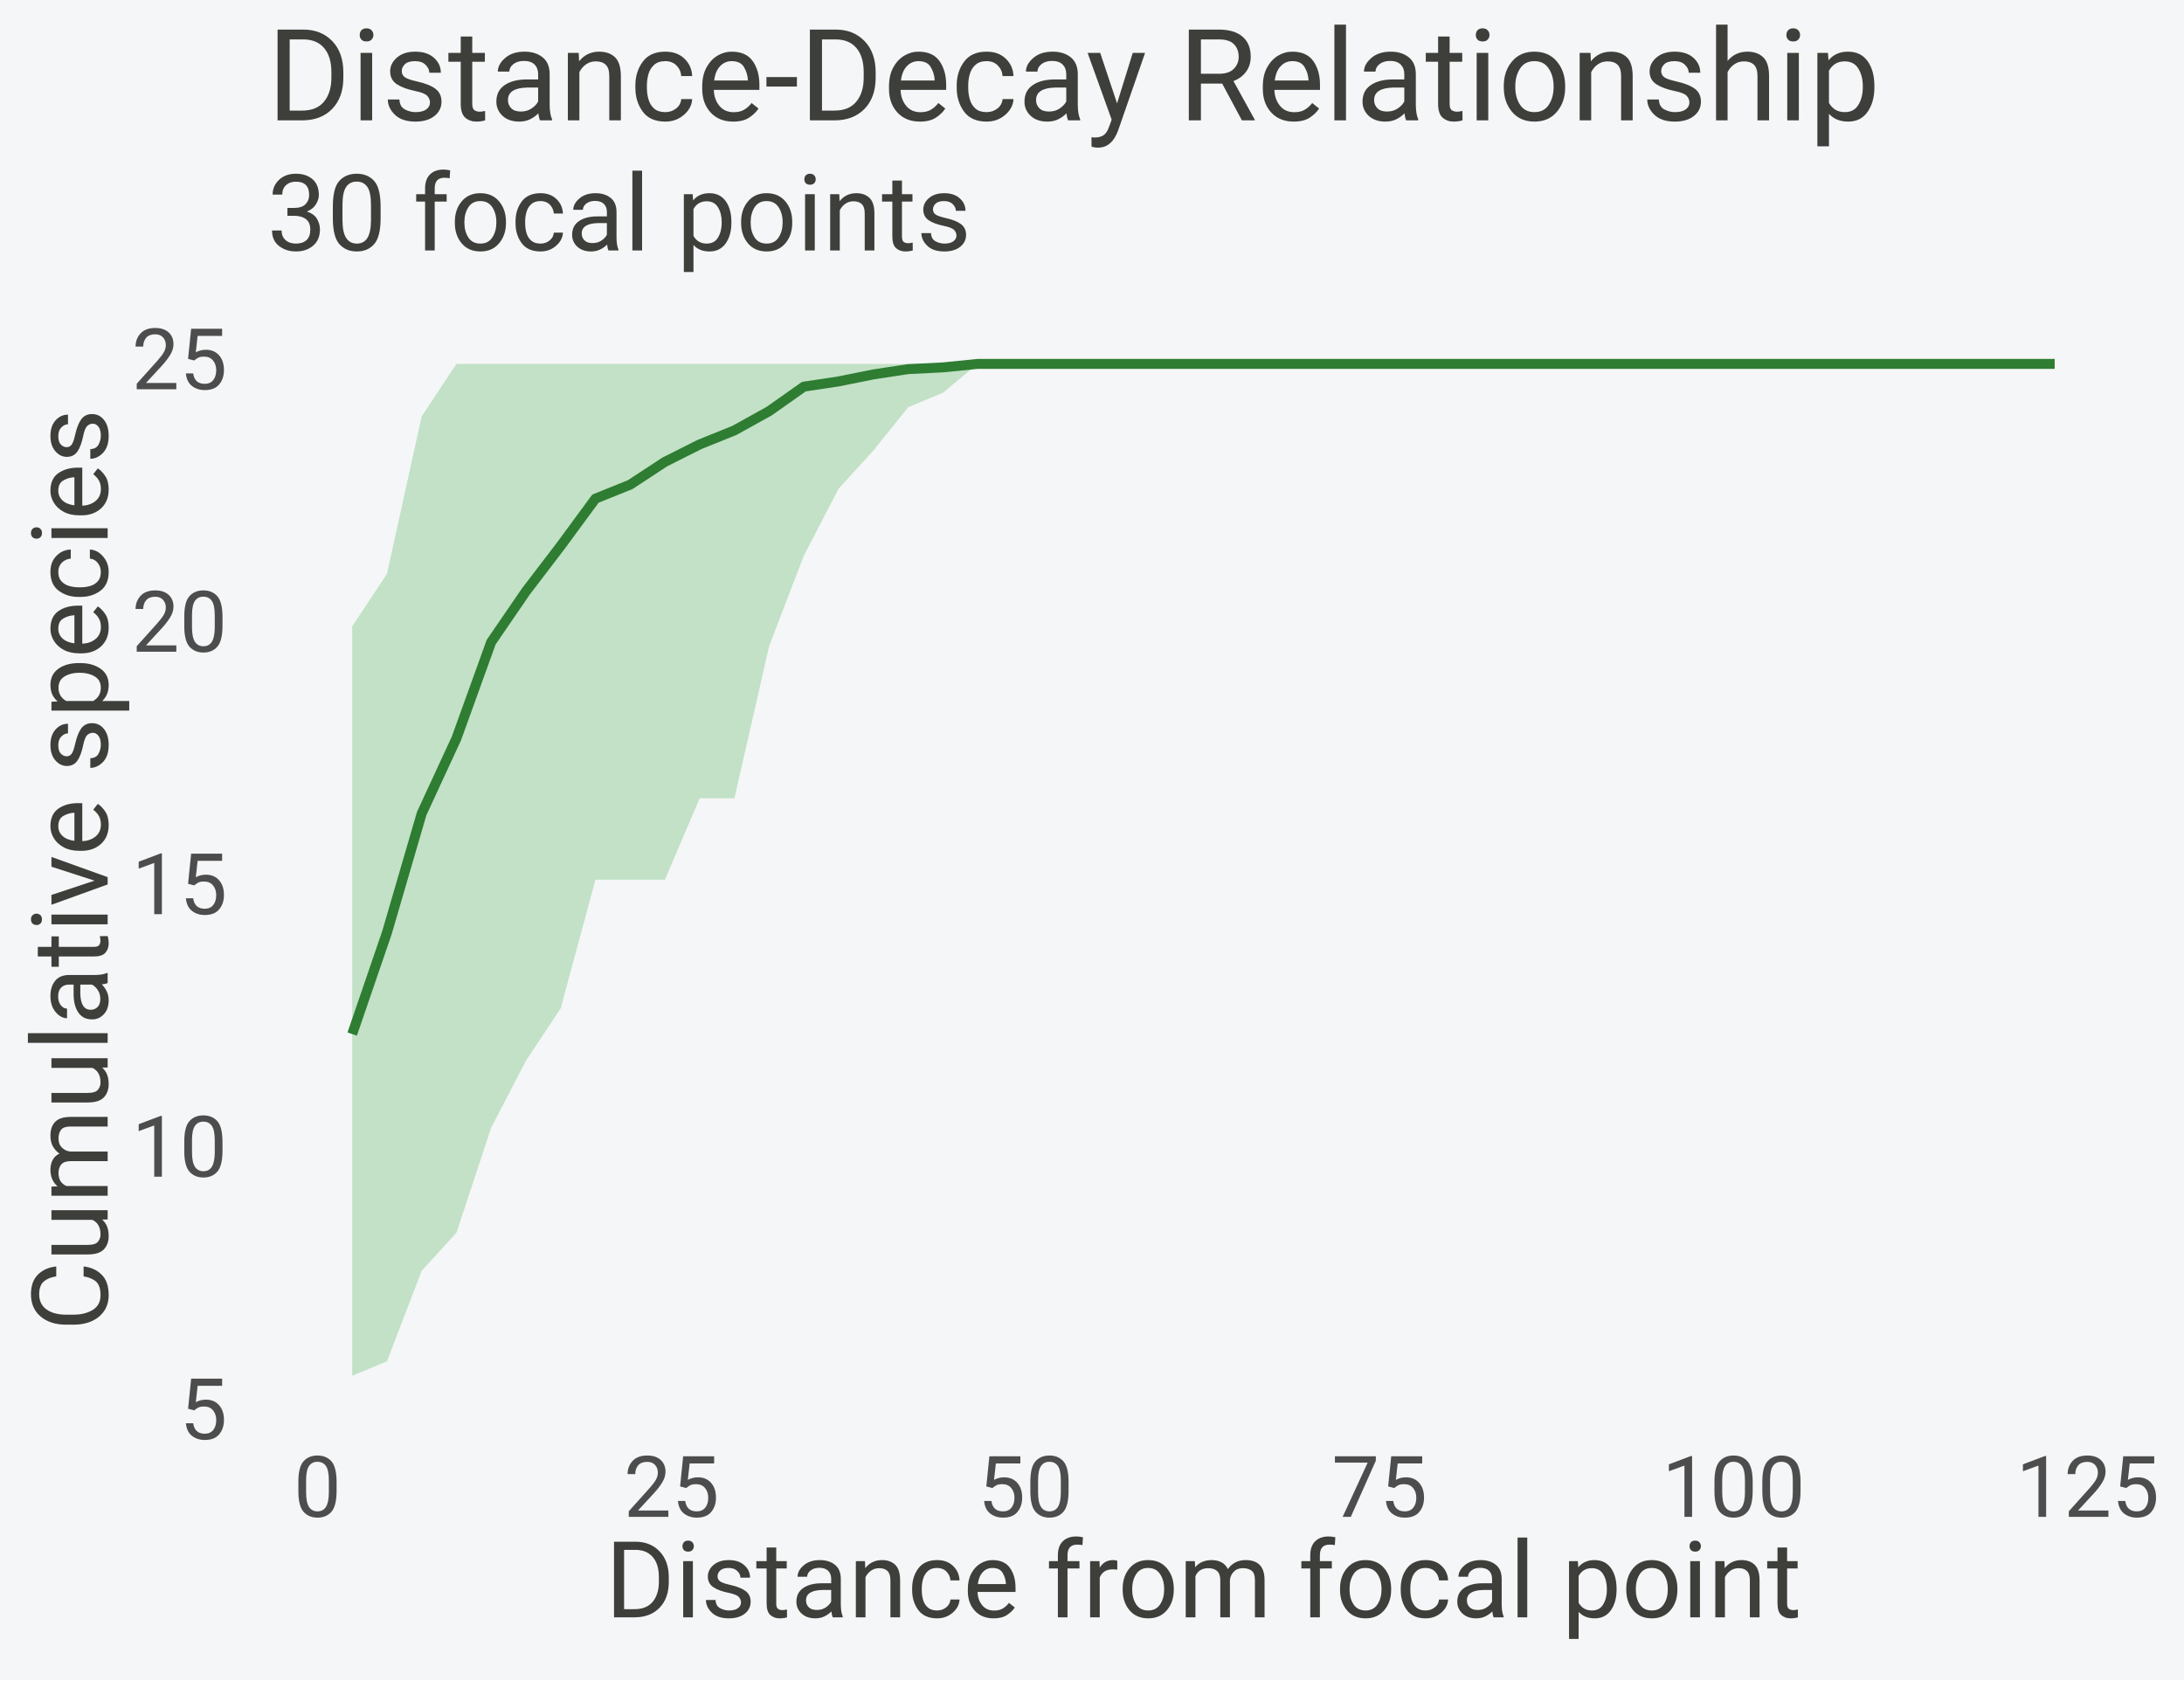
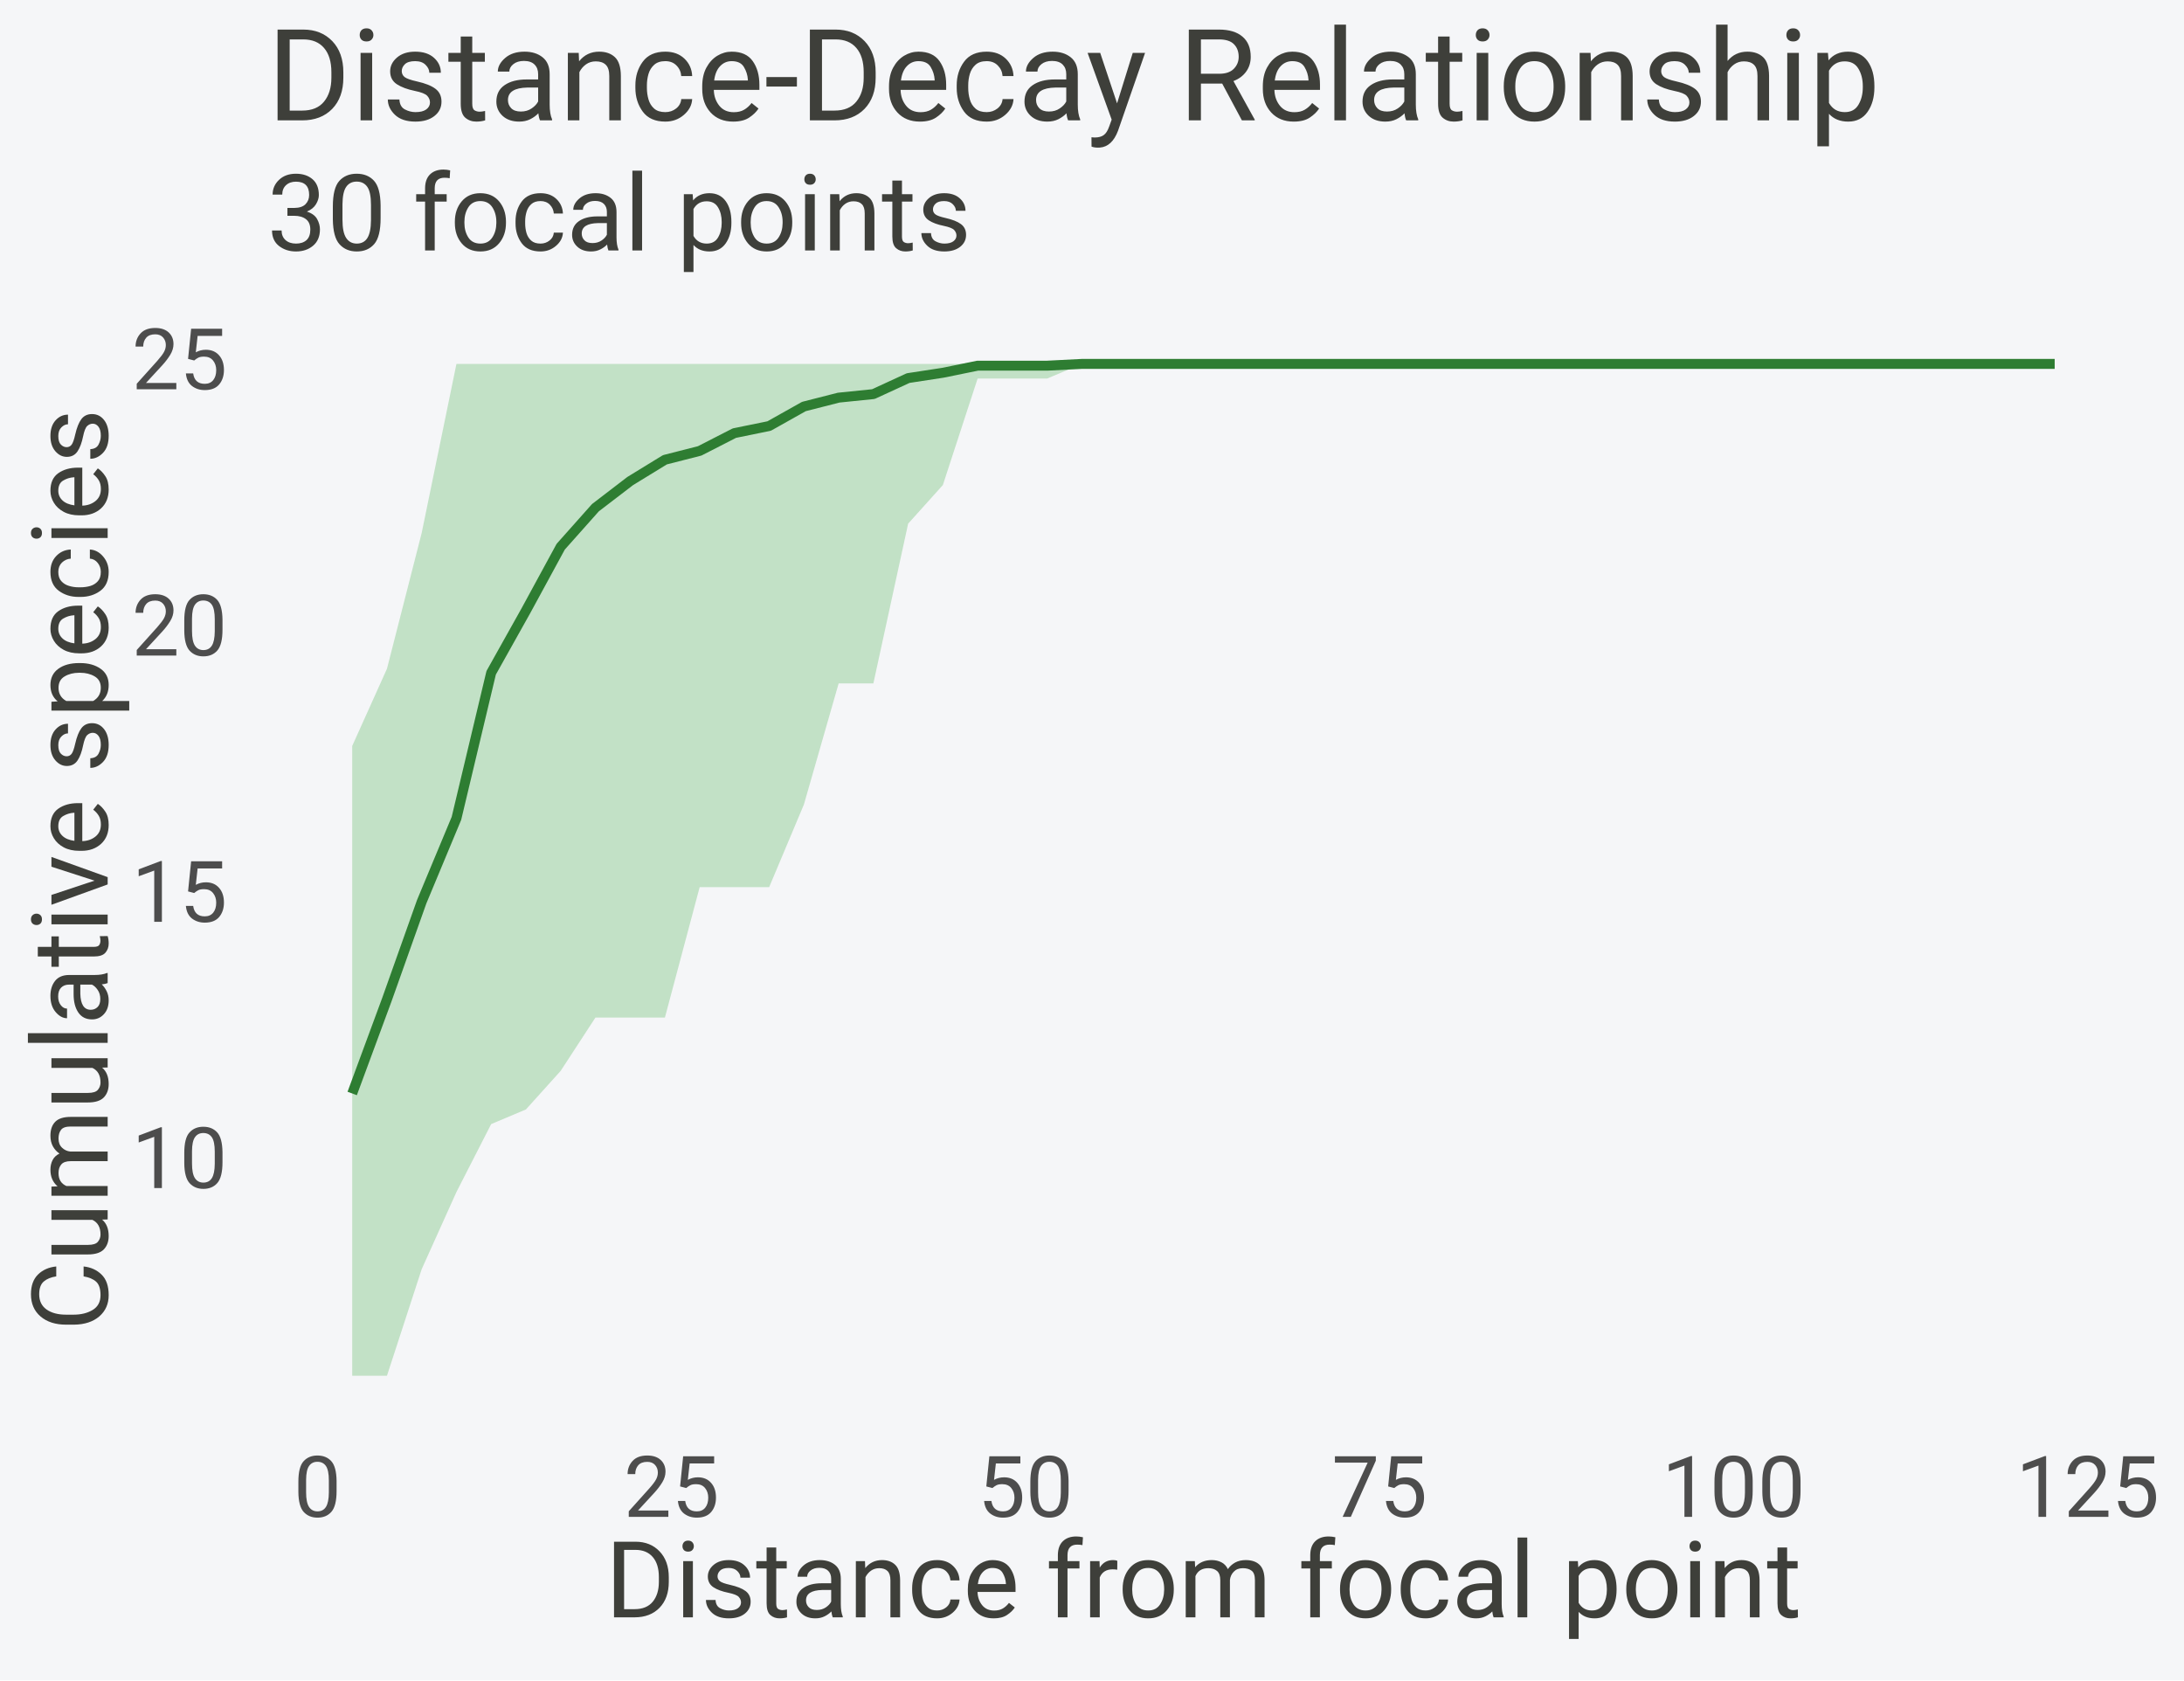
<svg xmlns="http://www.w3.org/2000/svg" width="468.00pt" height="360.00pt" viewBox="0 0 468.00 360.00">
  <g class="svglite">
    <defs>
      <style type="text/css">
    /* theme-aware-processed */
    .svglite line, .svglite polyline, .svglite polygon, .svglite path, .svglite circle {
      fill: none;
      stroke: #3E3F3A;
      stroke-linecap: round;
      stroke-linejoin: round;
      stroke-miterlimit: 10.00;
    }
    .svglite &gt; g &gt; rect {
      fill: none;
      stroke: #3E3F3A;
      stroke-linecap: round;
      stroke-linejoin: round;
      stroke-miterlimit: 10.00;
    }
    .svglite text {
      white-space: pre;
      fill: #3E3F3A;
    }
    .svglite g.glyphgroup path {
      fill: inherit;
      stroke: none;
    }
  </style>
    </defs>
    <rect class="svg-bg" width="100%" height="100%" style="stroke: none; fill: #F5F6F8;" />
    <defs>
      <clipPath id="cpMC4wMHw0NjguMDB8MC4wMHwzNjAuMDA=">
        <rect x="0.00" y="0.00" width="468.00" height="360.00" />
      </clipPath>
    </defs>
    <g clip-path="url(#cpMC4wMHw0NjguMDB8MC4wMHwzNjAuMDA=)">
      <rect x="0.00" y="0.00" width="468.00" height="360.00" style="stroke-width: 1.84; stroke: none;" /> fill: #F5F6F8;' /&gt;
</g>
    <defs>
      <clipPath id="cpNTcuMjN8NDU4LjU0fDY3LjEzfDMwNS42MQ==">
        <rect x="57.23" y="67.13" width="401.30" height="238.48" />
      </clipPath>
    </defs>
    <g clip-path="url(#cpNTcuMjN8NDU4LjU0fDY3LjEzfDMwNS42MQ==)">
      <rect x="57.23" y="67.13" width="401.30" height="238.48" style="stroke-width: 1.84; stroke: none;" /> fill: #F5F6F8;' /&gt;
- <polygon points="75.47,134.21 82.92,122.96 90.36,89.22 97.81,77.97 105.25,77.97 112.70,77.97 120.15,77.97 127.59,77.97 135.04,77.97 142.48,77.97 149.93,77.97 157.37,77.97 164.82,77.97 172.26,77.97 179.71,77.97 187.15,77.97 194.60,77.97 202.04,77.97 209.49,77.97 216.93,77.97 224.38,77.97 231.83,77.97 239.27,77.97 246.72,77.97 254.16,77.97 261.61,77.97 269.05,77.97 276.50,77.97 283.94,77.97 291.39,77.97 298.83,77.97 306.28,77.97 313.72,77.97 321.17,77.97 328.61,77.97 336.06,77.97 343.51,77.97 350.95,77.97 358.40,77.97 365.84,77.97 373.29,77.97 380.73,77.97 388.18,77.97 395.62,77.97 403.07,77.97 410.51,77.97 417.96,77.97 425.40,77.97 432.85,77.97 440.29,77.97 440.29,77.97 432.85,77.97 425.40,77.97 417.96,77.97 410.51,77.97 403.07,77.97 395.62,77.97 388.18,77.97 380.73,77.97 373.29,77.97 365.84,77.97 358.40,77.97 350.95,77.97 343.51,77.97 336.06,77.97 328.61,77.97 321.17,77.97 313.72,77.97 306.28,77.97 298.83,77.97 291.39,77.97 283.94,77.97 276.50,77.97 269.05,77.97 261.61,77.97 254.16,77.97 246.72,77.97 239.27,77.97 231.83,77.97 224.38,77.97 216.93,77.97 209.49,77.97 202.04,84.16 194.60,87.25 187.15,96.53 179.71,104.68 172.26,119.02 164.82,138.42 157.37,171.04 149.93,171.04 142.48,188.48 135.04,188.48 127.59,188.48 120.15,216.03 112.70,227.28 105.25,241.62 97.81,264.12 90.36,272.27 82.92,291.67 75.47,294.77 " style="stroke-width: 0.00; stroke: none; stroke-linecap: butt; fill: #4CAF50; fill-opacity: 0.30;" />
-       <polyline points="75.47,134.21 82.92,122.96 90.36,89.22 97.81,77.97 105.25,77.97 112.70,77.97 120.15,77.97 127.59,77.97 135.04,77.97 142.48,77.97 149.93,77.97 157.37,77.97 164.82,77.97 172.26,77.97 179.71,77.97 187.15,77.97 194.60,77.97 202.04,77.97 209.49,77.97 216.93,77.97 224.38,77.97 231.83,77.97 239.27,77.97 246.72,77.97 254.16,77.97 261.61,77.97 269.05,77.97 276.50,77.97 283.94,77.97 291.39,77.97 298.83,77.97 306.28,77.97 313.72,77.97 321.17,77.97 328.61,77.97 336.06,77.97 343.51,77.97 350.95,77.97 358.40,77.97 365.84,77.97 373.29,77.97 380.73,77.97 388.18,77.97 395.62,77.97 403.07,77.97 410.51,77.97 417.96,77.97 425.40,77.97 432.85,77.97 440.29,77.97 " style="stroke-width: 1.84; stroke: none; stroke-linecap: butt;" />
-       <polyline points="440.29,77.97 432.85,77.97 425.40,77.97 417.96,77.97 410.51,77.97 403.07,77.97 395.62,77.97 388.18,77.97 380.73,77.97 373.29,77.97 365.84,77.97 358.40,77.97 350.95,77.97 343.51,77.97 336.06,77.97 328.61,77.97 321.17,77.97 313.72,77.97 306.28,77.97 298.83,77.97 291.39,77.97 283.94,77.97 276.50,77.97 269.05,77.97 261.61,77.97 254.16,77.97 246.72,77.97 239.27,77.97 231.83,77.97 224.38,77.97 216.93,77.97 209.49,77.97 202.04,84.16 194.60,87.25 187.15,96.53 179.71,104.68 172.26,119.02 164.82,138.42 157.37,171.04 149.93,171.04 142.48,188.48 135.04,188.48 127.59,188.48 120.15,216.03 112.70,227.28 105.25,241.62 97.81,264.12 90.36,272.27 82.92,291.67 75.47,294.77 " style="stroke-width: 1.84; stroke: none; stroke-linecap: butt;" />
-       <polyline points="75.47,221.56 82.92,199.82 90.36,174.32 97.81,158.20 105.25,137.58 112.70,126.71 120.15,116.96 127.59,106.84 135.04,103.84 142.48,98.96 149.93,95.22 157.37,92.22 164.82,88.09 172.26,82.84 179.71,81.72 187.15,80.22 194.60,79.09 202.04,78.72 209.49,77.97 216.93,77.97 224.38,77.97 231.83,77.97 239.27,77.97 246.72,77.97 254.16,77.97 261.61,77.97 269.05,77.97 276.50,77.97 283.94,77.97 291.39,77.97 298.83,77.97 306.28,77.97 313.72,77.97 321.17,77.97 328.61,77.97 336.06,77.97 343.51,77.97 350.95,77.97 358.40,77.97 365.84,77.97 373.29,77.97 380.73,77.97 388.18,77.97 395.62,77.97 403.07,77.97 410.51,77.97 417.96,77.97 425.40,77.97 432.85,77.97 440.29,77.97 " style="stroke-width: 2.13; stroke: #2E7D32; stroke-linecap: butt;" />
+ <polygon points="75.47,159.84 82.92,143.29 90.36,114.20 97.81,77.97 105.25,77.97 112.70,77.97 120.15,77.97 127.59,77.97 135.04,77.97 142.48,77.97 149.93,77.97 157.37,77.97 164.82,77.97 172.26,77.97 179.71,77.97 187.15,77.97 194.60,77.97 202.04,77.97 209.49,77.97 216.93,77.97 224.38,77.97 231.83,77.97 239.27,77.97 246.72,77.97 254.16,77.97 261.61,77.97 269.05,77.97 276.50,77.97 283.94,77.97 291.39,77.97 298.83,77.97 306.28,77.97 313.72,77.97 321.17,77.97 328.61,77.97 336.06,77.97 343.51,77.97 350.95,77.97 358.40,77.97 365.84,77.97 373.29,77.97 380.73,77.97 388.18,77.97 395.62,77.97 403.07,77.97 410.51,77.97 417.96,77.97 425.40,77.97 432.85,77.97 440.29,77.97 440.29,77.97 432.85,77.97 425.40,77.97 417.96,77.97 410.51,77.97 403.07,77.97 395.62,77.97 388.18,77.97 380.73,77.97 373.29,77.97 365.84,77.97 358.40,77.97 350.95,77.97 343.51,77.97 336.06,77.97 328.61,77.97 321.17,77.97 313.72,77.97 306.28,77.97 298.83,77.97 291.39,77.97 283.94,77.97 276.50,77.97 269.05,77.97 261.61,77.97 254.16,77.97 246.72,77.97 239.27,77.97 231.83,77.97 224.38,81.11 216.93,81.11 209.49,81.11 202.04,103.93 194.60,112.20 187.15,146.43 179.71,146.43 172.26,172.39 164.82,190.08 157.37,190.08 149.93,190.08 142.48,218.03 135.04,218.03 127.59,218.03 120.15,229.44 112.70,237.71 105.25,240.85 97.81,255.40 90.36,271.94 82.92,294.77 75.47,294.77 " style="stroke-width: 0.00; stroke: none; stroke-linecap: butt; fill: #4CAF50; fill-opacity: 0.30;" />
+       <polyline points="75.47,159.84 82.92,143.29 90.36,114.20 97.81,77.97 105.25,77.97 112.70,77.97 120.15,77.97 127.59,77.97 135.04,77.97 142.48,77.97 149.93,77.97 157.37,77.97 164.82,77.97 172.26,77.97 179.71,77.97 187.15,77.97 194.60,77.97 202.04,77.97 209.49,77.97 216.93,77.97 224.38,77.97 231.83,77.97 239.27,77.97 246.72,77.97 254.16,77.97 261.61,77.97 269.05,77.97 276.50,77.97 283.94,77.97 291.39,77.97 298.83,77.97 306.28,77.97 313.72,77.97 321.17,77.97 328.61,77.97 336.06,77.97 343.51,77.97 350.95,77.97 358.40,77.97 365.84,77.97 373.29,77.97 380.73,77.97 388.18,77.97 395.62,77.97 403.07,77.97 410.51,77.97 417.96,77.97 425.40,77.97 432.85,77.97 440.29,77.97 " style="stroke-width: 1.84; stroke: none; stroke-linecap: butt;" />
+       <polyline points="440.29,77.97 432.85,77.97 425.40,77.97 417.96,77.97 410.51,77.97 403.07,77.97 395.62,77.97 388.18,77.97 380.73,77.97 373.29,77.97 365.84,77.97 358.40,77.97 350.95,77.97 343.51,77.97 336.06,77.97 328.61,77.97 321.17,77.97 313.72,77.97 306.28,77.97 298.83,77.97 291.39,77.97 283.94,77.97 276.50,77.97 269.05,77.97 261.61,77.97 254.16,77.97 246.72,77.97 239.27,77.97 231.83,77.97 224.38,81.11 216.93,81.11 209.49,81.11 202.04,103.93 194.60,112.20 187.15,146.43 179.71,146.43 172.26,172.39 164.82,190.08 157.37,190.08 149.93,190.08 142.48,218.03 135.04,218.03 127.59,218.03 120.15,229.44 112.70,237.71 105.25,240.85 97.81,255.40 90.36,271.94 82.92,294.77 75.47,294.77 " style="stroke-width: 1.84; stroke: none; stroke-linecap: butt;" />
+       <polyline points="75.47,234.29 82.92,214.13 90.36,193.21 97.81,175.34 105.25,144.15 112.70,130.84 120.15,117.14 127.59,108.78 135.04,103.07 142.48,98.51 149.93,96.61 157.37,92.80 164.82,91.28 172.26,87.10 179.71,85.20 187.15,84.44 194.60,81.01 202.04,79.87 209.49,78.35 216.93,78.35 224.38,78.35 231.83,77.97 239.27,77.97 246.72,77.97 254.16,77.97 261.61,77.97 269.05,77.97 276.50,77.97 283.94,77.97 291.39,77.97 298.83,77.97 306.28,77.97 313.72,77.97 321.17,77.97 328.61,77.97 336.06,77.97 343.51,77.97 350.95,77.97 358.40,77.97 365.84,77.97 373.29,77.97 380.73,77.97 388.18,77.97 395.62,77.97 403.07,77.97 410.51,77.97 417.96,77.97 425.40,77.97 432.85,77.97 440.29,77.97 " style="stroke-width: 2.13; stroke: #2E7D32; stroke-linecap: butt;" />
    </g>
    <g clip-path="url(#cpMC4wMHw0NjguMDB8MC4wMHwzNjAuMDA=)">
-       <text x="48.71" y="308.36" text-anchor="end" style="font-size: 1.52em;fill: #4D4D4D; font-family: &quot;Roboto&quot;, -apple-system, BlinkMacSystemFont, &quot;Segoe UI&quot;, system-ui, sans-serif;">5</text>
-       <text x="48.71" y="252.12" text-anchor="end" style="font-size: 1.52em;fill: #4D4D4D; font-family: &quot;Roboto&quot;, -apple-system, BlinkMacSystemFont, &quot;Segoe UI&quot;, system-ui, sans-serif;">10</text>
-       <text x="48.71" y="195.88" text-anchor="end" style="font-size: 1.52em;fill: #4D4D4D; font-family: &quot;Roboto&quot;, -apple-system, BlinkMacSystemFont, &quot;Segoe UI&quot;, system-ui, sans-serif;">15</text>
-       <text x="48.71" y="139.64" text-anchor="end" style="font-size: 1.52em;fill: #4D4D4D; font-family: &quot;Roboto&quot;, -apple-system, BlinkMacSystemFont, &quot;Segoe UI&quot;, system-ui, sans-serif;">20</text>
+       <text x="48.71" y="254.56" text-anchor="end" style="font-size: 1.52em;fill: #4D4D4D; font-family: &quot;Roboto&quot;, -apple-system, BlinkMacSystemFont, &quot;Segoe UI&quot;, system-ui, sans-serif;">10</text>
+       <text x="48.71" y="197.51" text-anchor="end" style="font-size: 1.52em;fill: #4D4D4D; font-family: &quot;Roboto&quot;, -apple-system, BlinkMacSystemFont, &quot;Segoe UI&quot;, system-ui, sans-serif;">15</text>
+       <text x="48.71" y="140.46" text-anchor="end" style="font-size: 1.52em;fill: #4D4D4D; font-family: &quot;Roboto&quot;, -apple-system, BlinkMacSystemFont, &quot;Segoe UI&quot;, system-ui, sans-serif;">20</text>
      <text x="48.71" y="83.41" text-anchor="end" style="font-size: 1.52em;fill: #4D4D4D; font-family: &quot;Roboto&quot;, -apple-system, BlinkMacSystemFont, &quot;Segoe UI&quot;, system-ui, sans-serif;">25</text>
      <text x="68.03" y="325.00" text-anchor="middle" style="font-size: 1.52em;fill: #4D4D4D; font-family: &quot;Roboto&quot;, -apple-system, BlinkMacSystemFont, &quot;Segoe UI&quot;, system-ui, sans-serif;">0</text>
      <text x="143.89" y="325.00" text-anchor="middle" style="font-size: 1.52em;fill: #4D4D4D; font-family: &quot;Roboto&quot;, -apple-system, BlinkMacSystemFont, &quot;Segoe UI&quot;, system-ui, sans-serif;">25</text>
      <text x="219.76" y="325.00" text-anchor="middle" style="font-size: 1.52em;fill: #4D4D4D; font-family: &quot;Roboto&quot;, -apple-system, BlinkMacSystemFont, &quot;Segoe UI&quot;, system-ui, sans-serif;">50</text>
      <text x="295.62" y="325.00" text-anchor="middle" style="font-size: 1.52em;fill: #4D4D4D; font-family: &quot;Roboto&quot;, -apple-system, BlinkMacSystemFont, &quot;Segoe UI&quot;, system-ui, sans-serif;">75</text>
      <text x="371.48" y="325.00" text-anchor="middle" style="font-size: 1.52em;fill: #4D4D4D; font-family: &quot;Roboto&quot;, -apple-system, BlinkMacSystemFont, &quot;Segoe UI&quot;, system-ui, sans-serif;">100</text>
      <text x="447.35" y="325.00" text-anchor="middle" style="font-size: 1.52em;fill: #4D4D4D; font-family: &quot;Roboto&quot;, -apple-system, BlinkMacSystemFont, &quot;Segoe UI&quot;, system-ui, sans-serif;">125</text>
      <text x="257.88" y="346.53" text-anchor="middle" style="font-size: 1.9em; font-family: &quot;Roboto&quot;, -apple-system, BlinkMacSystemFont, &quot;Segoe UI&quot;, system-ui, sans-serif;">Distance from focal point</text>
      <text transform="translate(23.07,186.37) rotate(-90)" text-anchor="middle" style="font-size: 1.9em; font-family: &quot;Roboto&quot;, -apple-system, BlinkMacSystemFont, &quot;Segoe UI&quot;, system-ui, sans-serif;">Cumulative species</text>
      <text x="57.23" y="53.66" style="font-size: 1.9em; font-family: &quot;Roboto&quot;, -apple-system, BlinkMacSystemFont, &quot;Segoe UI&quot;, system-ui, sans-serif;">30 focal points</text>
      <text x="57.23" y="25.79" style="font-size: 2.28em; font-family: &quot;Roboto&quot;, -apple-system, BlinkMacSystemFont, &quot;Segoe UI&quot;, system-ui, sans-serif;">Distance-Decay Relationship</text>
    </g>
  </g>
</svg>
